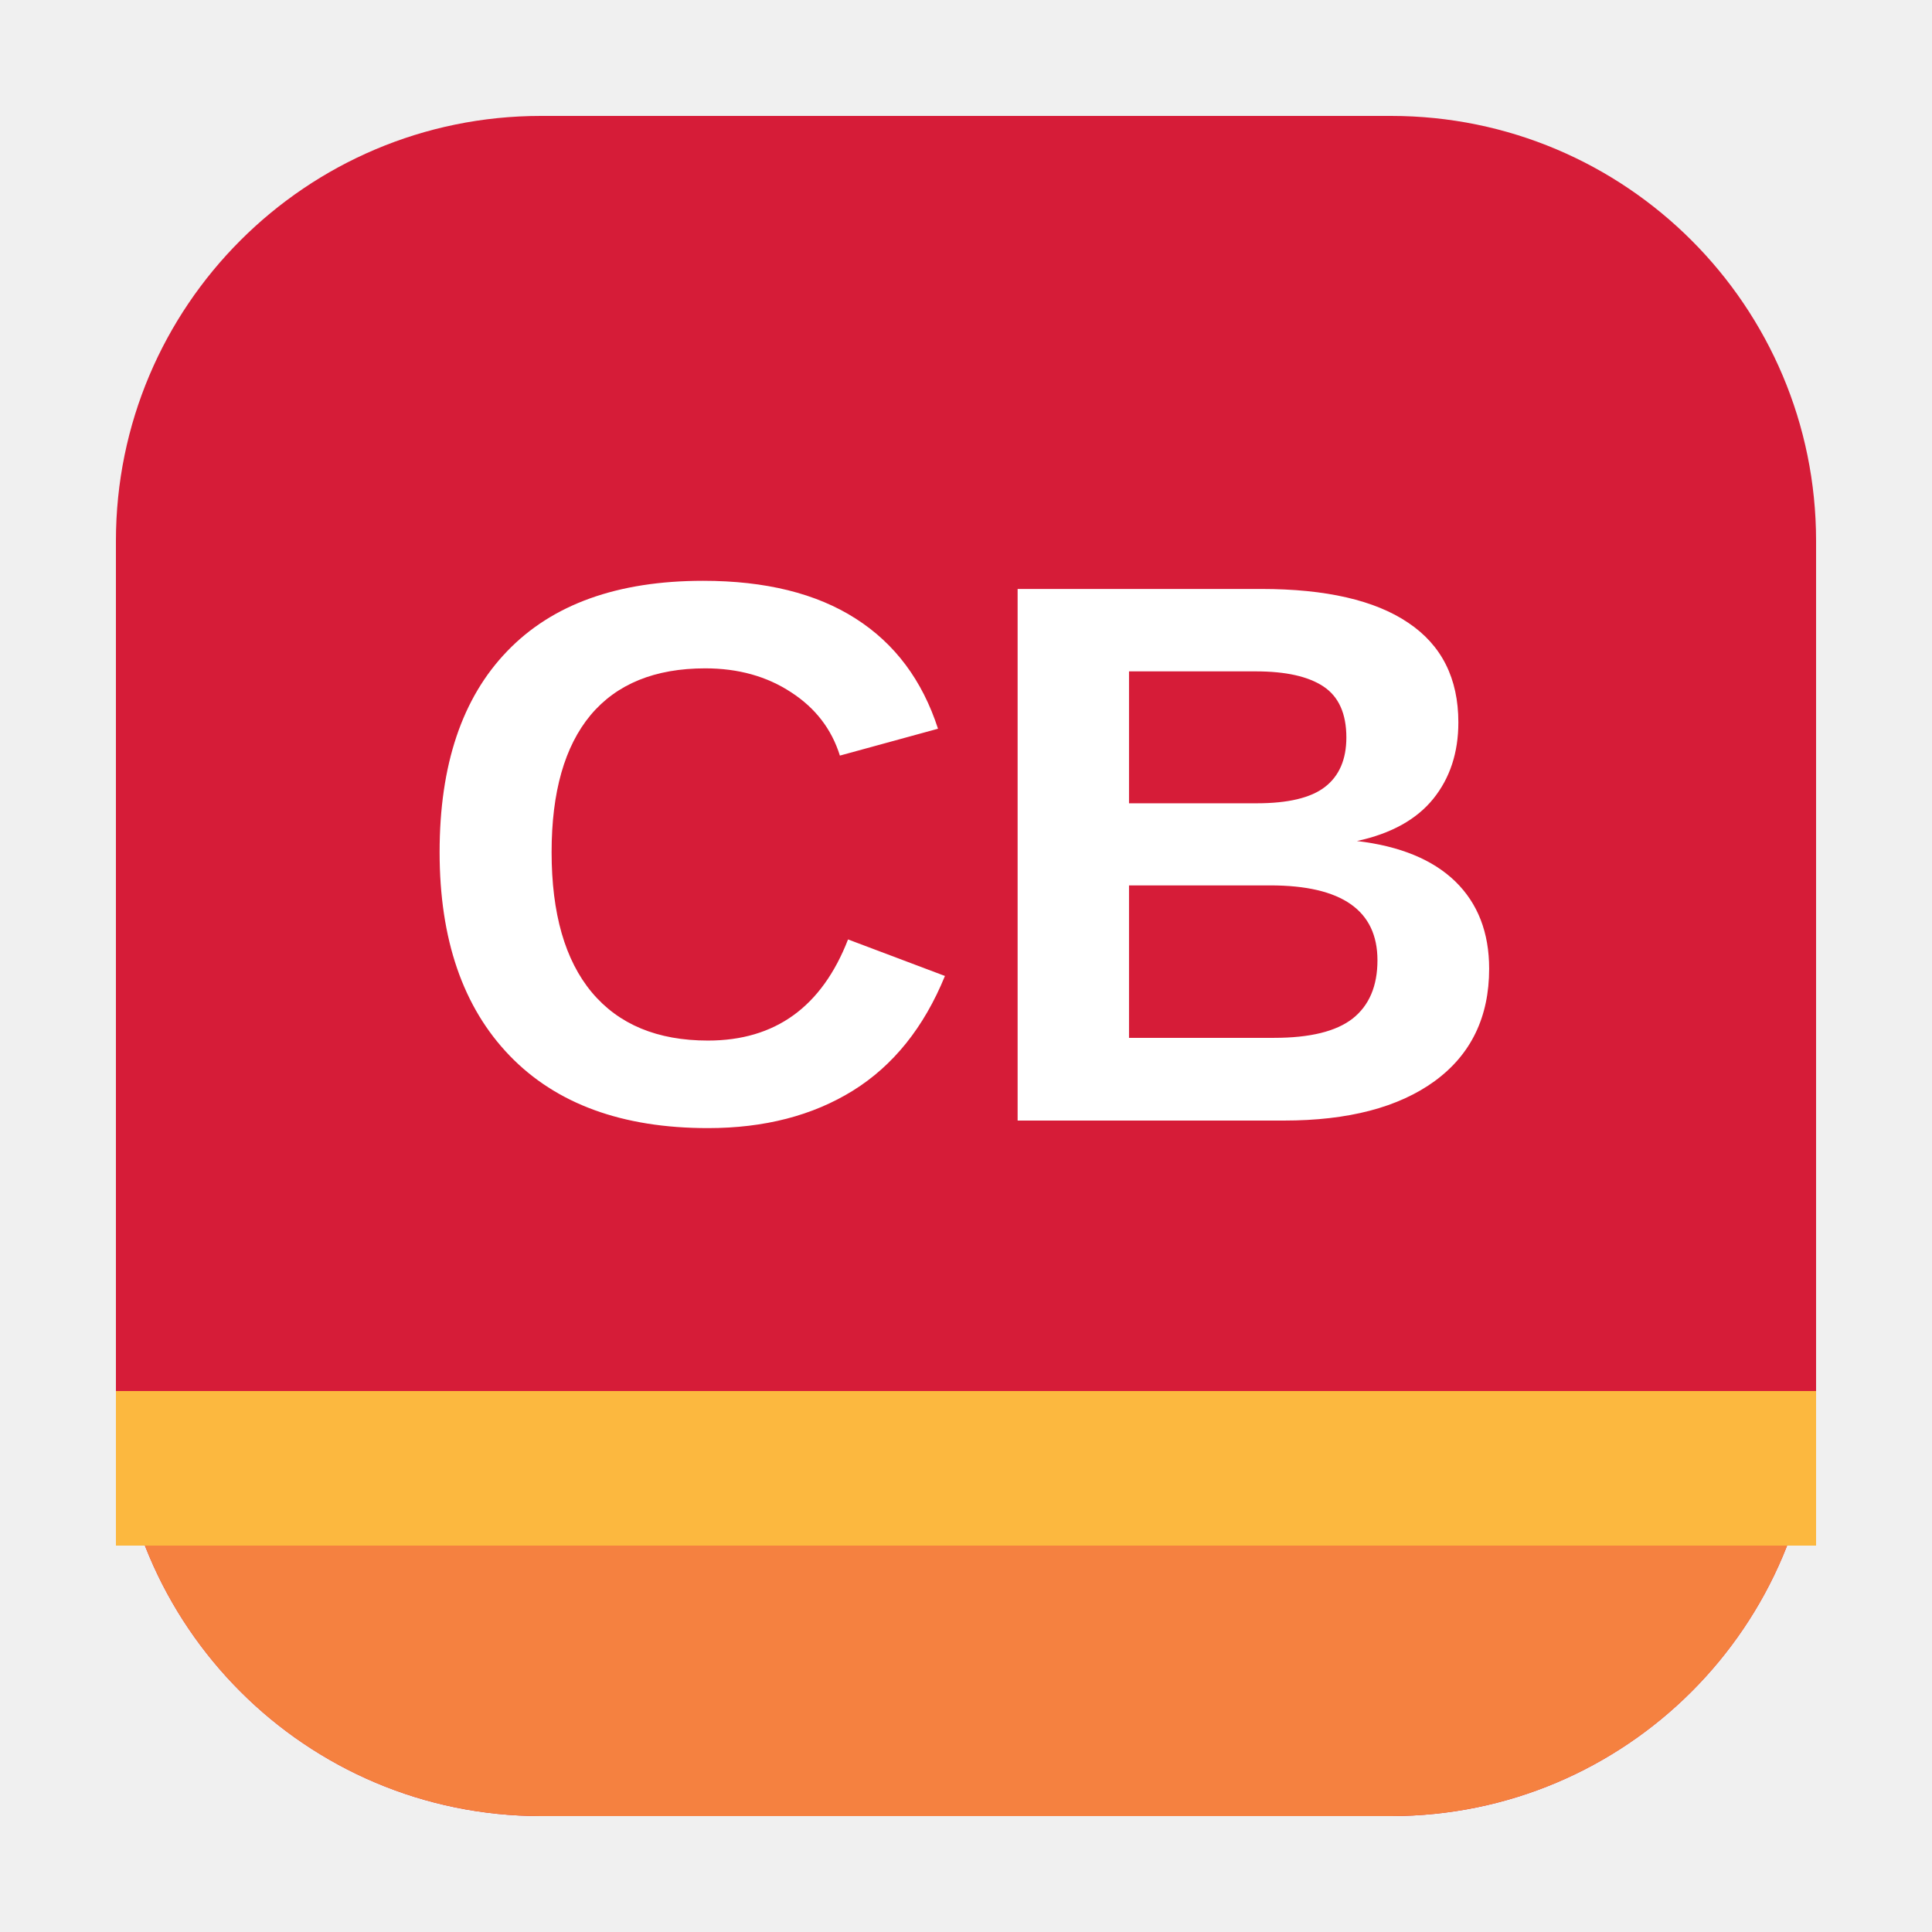
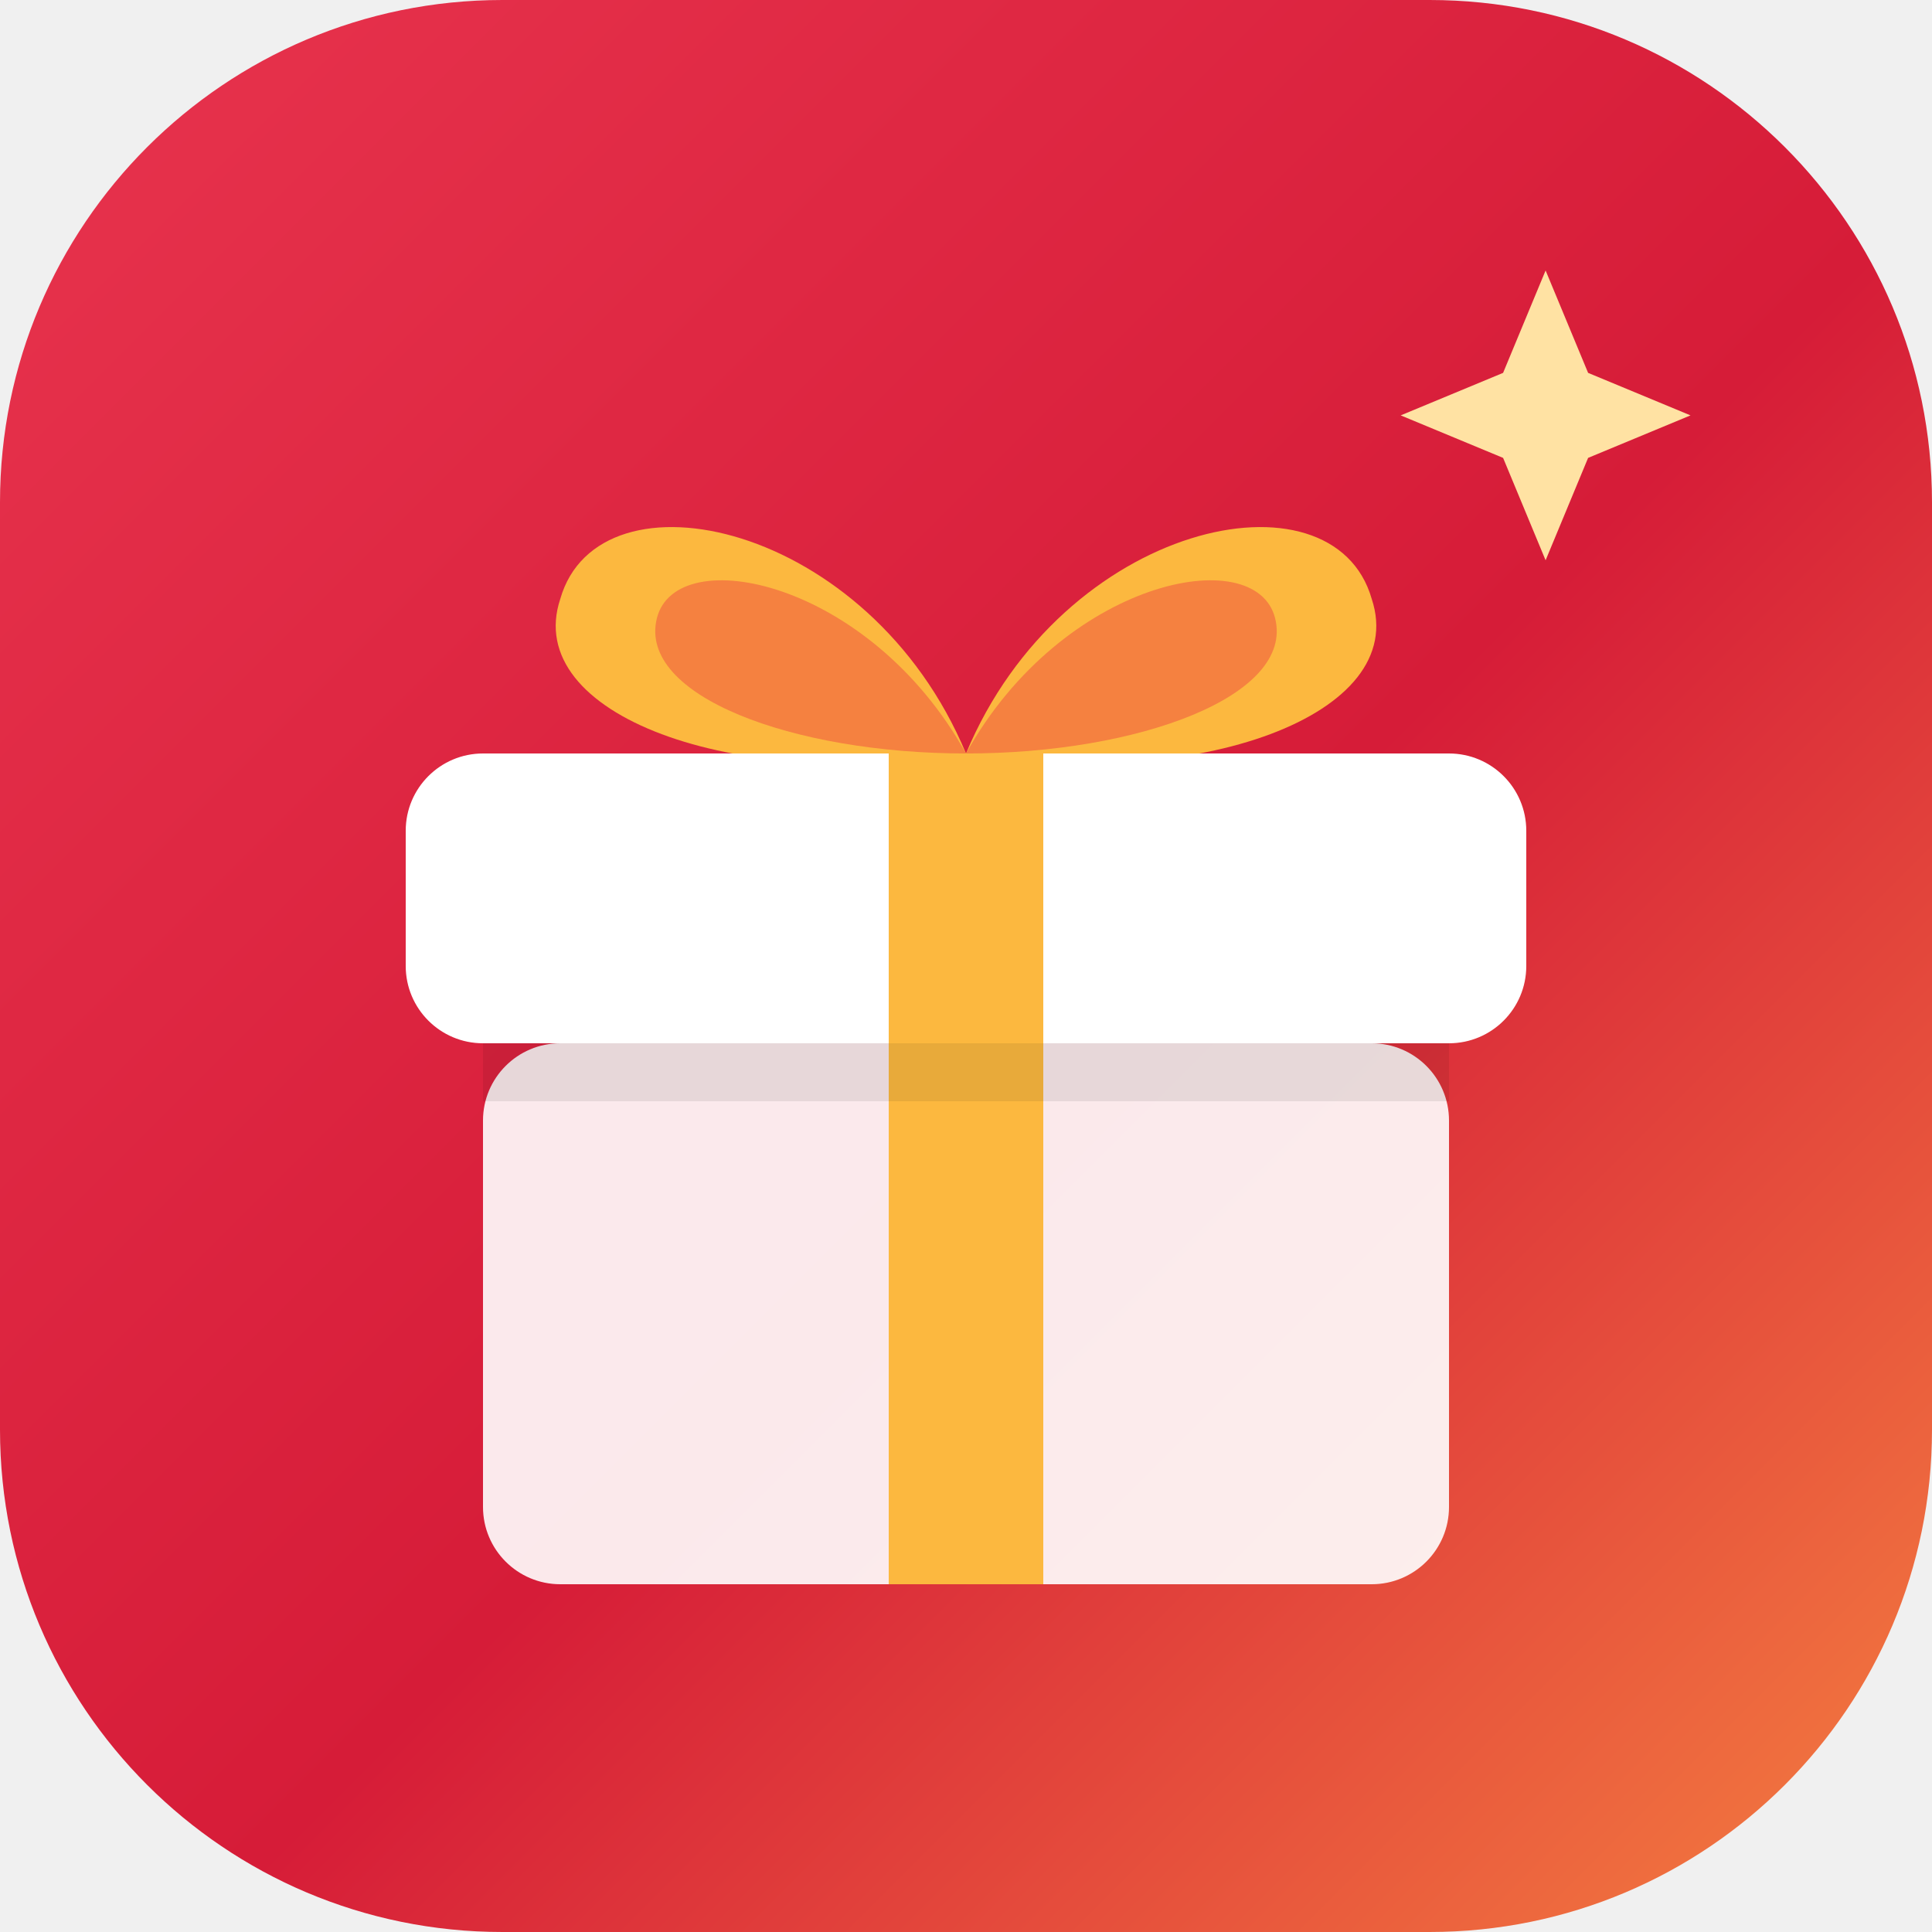
<svg xmlns="http://www.w3.org/2000/svg" viewBox="0 0 100 100" width="440" height="440">
-   <rect x="6" y="6" width="88" height="88" rx="22" fill="#D61C38" />
-   <path d="M6 72h88v0a22 22 0 0 1-22 22H28A22 22 0 0 1 6 72z" fill="#F58140" />
-   <path d="M6 72h88v8H6z" fill="#FCB83F" />
-   <text x="50" y="58" text-anchor="middle" font-family="Arial, Helvetica, sans-serif" font-weight="800" font-size="40" fill="#fff">CB</text>
+   <defs>
+     <linearGradient id="s-bg" x1="0" y1="0" x2="1" y2="1">
+       <stop offset="0" stop-color="#E8344E" />
+       <stop offset=".55" stop-color="#D61C38" />
+       <stop offset="1" stop-color="#F58140" />
+     </linearGradient>
+   </defs>
+   <rect width="100" height="100" rx="26" fill="url(#s-bg)" />
+   <path d="M50 39C45 27 31 24 29 31c-2 6 9 10 21 8zM50 39c5-12 19-15 21-8 2 6-9 10-21 8z" fill="#FCB83F" />
+   <path d="M50 39C45 30 35 28 34 32c-1 4 7 7 16 7zM50 39c5-9 15-11 16-7 1 4-7 7-16 7z" fill="#F58140" />
+   <rect x="21" y="39" width="58" height="15" rx="4" fill="#fff" />
+   <rect x="25" y="54" width="50" height="28" rx="4" fill="#fff" fill-opacity=".9" />
+   <rect x="46" y="39" width="8" height="43" fill="#FCB83F" />
+   <path d="M25 54h50v3H25z" fill="#000" fill-opacity=".08" />
+   <path d="M80 14l2.2 5.3 5.3 2.2-5.3 2.2L80 29l-2.2-5.3-5.3-2.2 5.3-2.2z" fill="#FFE2A3" />
</svg>
